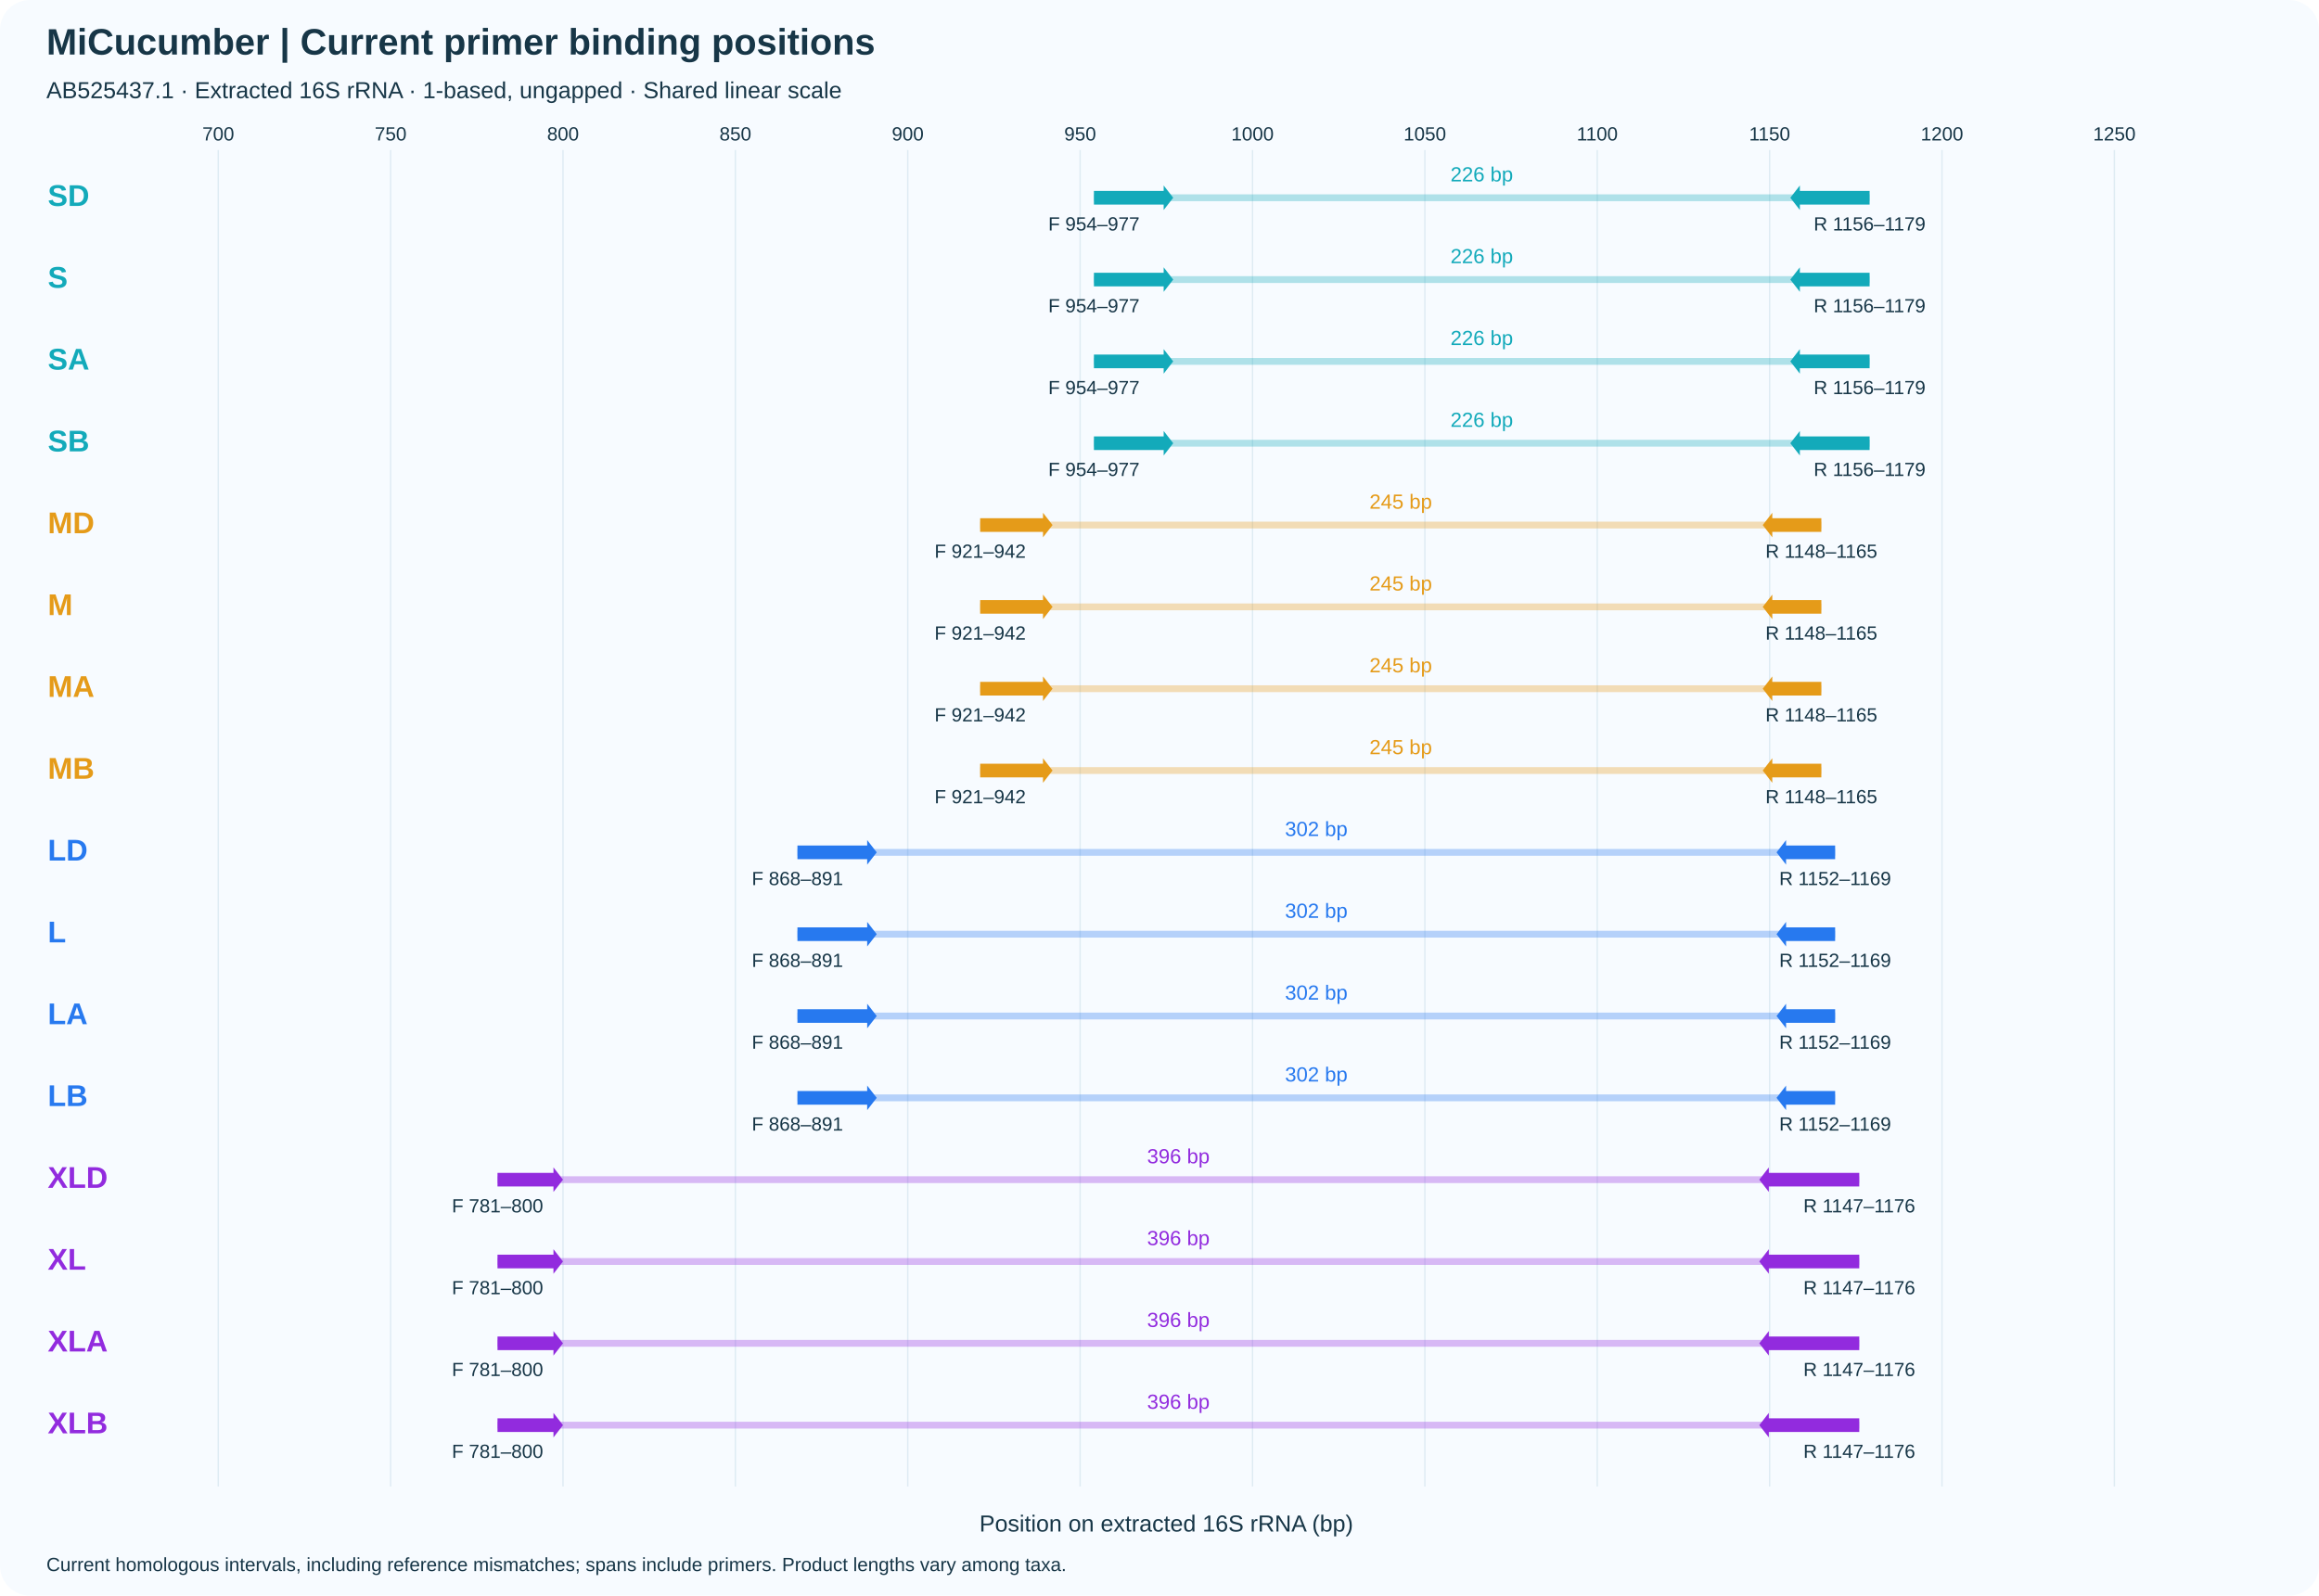
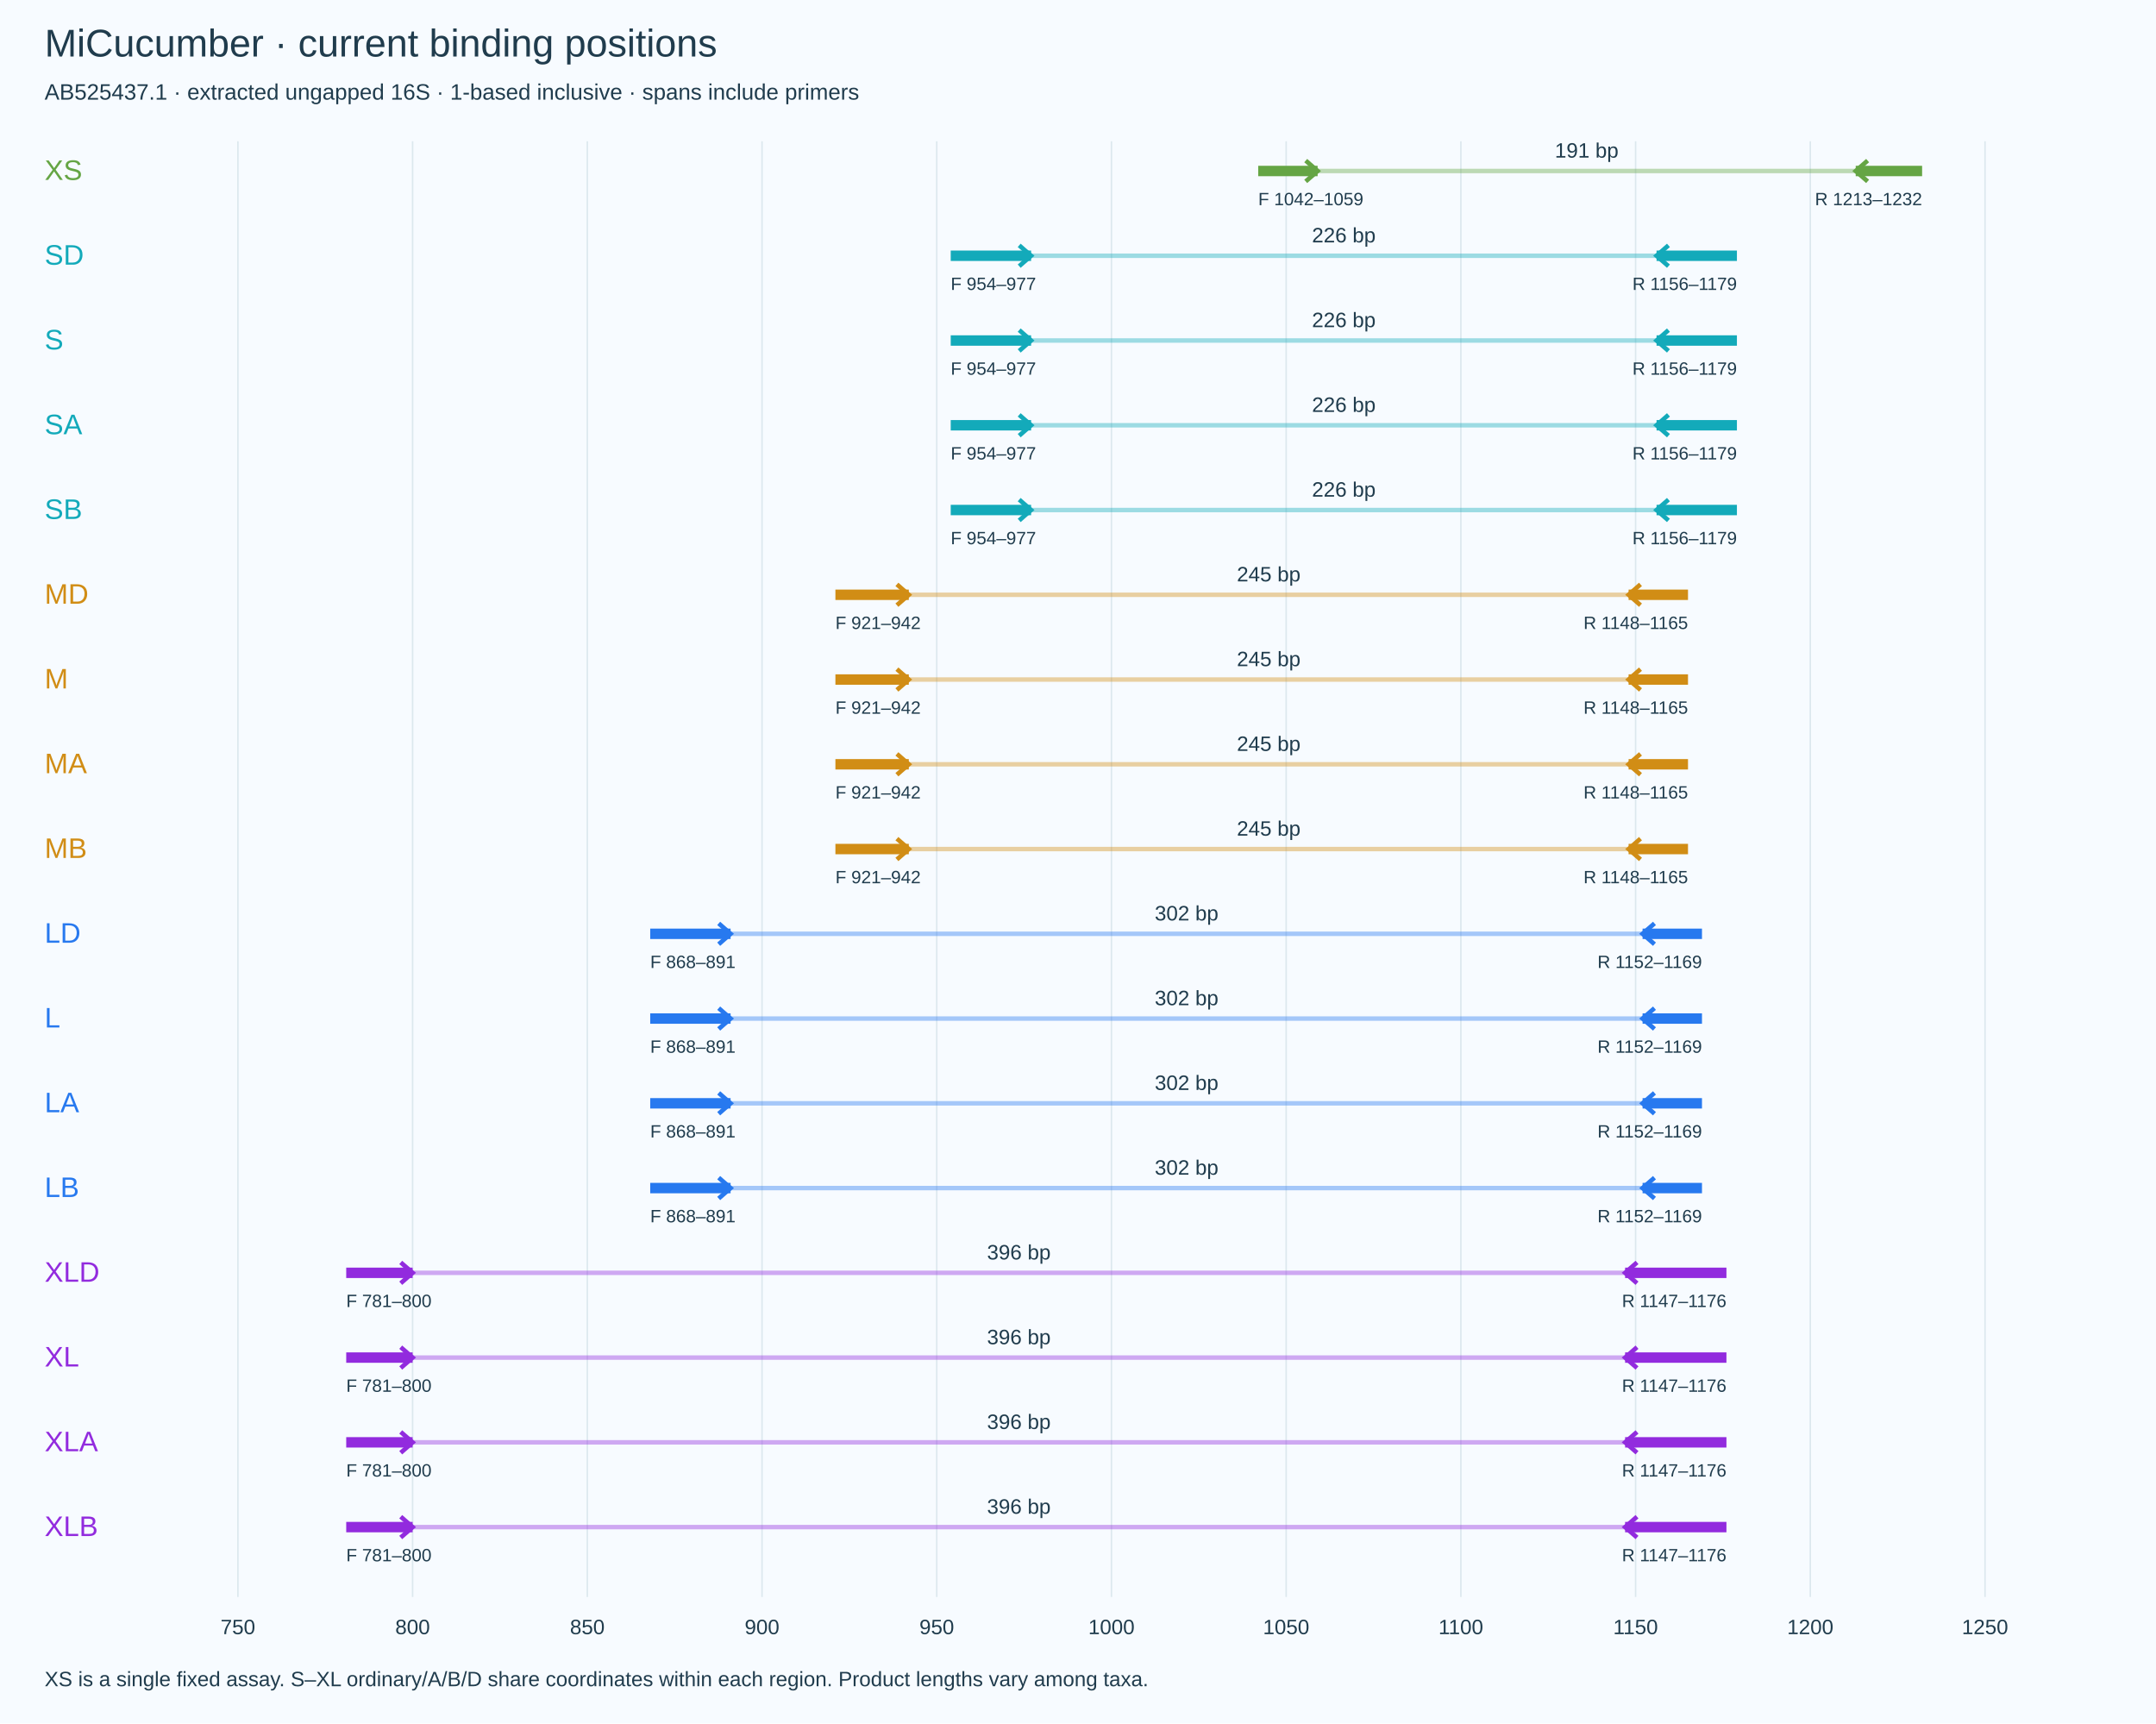
- <svg xmlns="http://www.w3.org/2000/svg" width="1700" height="1170" viewBox="0 0 1700 1170">
-   <rect width="100%" height="100%" rx="22" fill="#f7fbff" />
-   <g font-family="Arial,sans-serif" fill="#173647">
-     <text x="34" y="40" font-size="27" font-weight="bold">MiCucumber | Current primer binding positions</text>
-     <text x="34" y="72" font-size="17">AB525437.1 · Extracted 16S rRNA · 1-based, ungapped · Shared linear scale</text>
-     <line x1="160.0" x2="160.0" y1="110" y2="1090" stroke="#deebf3" />
-     <text x="160.0" y="103" text-anchor="middle" font-size="14">700</text>
-     <line x1="286.364" x2="286.364" y1="110" y2="1090" stroke="#deebf3" />
-     <text x="286.364" y="103" text-anchor="middle" font-size="14">750</text>
-     <line x1="412.727" x2="412.727" y1="110" y2="1090" stroke="#deebf3" />
-     <text x="412.727" y="103" text-anchor="middle" font-size="14">800</text>
-     <line x1="539.091" x2="539.091" y1="110" y2="1090" stroke="#deebf3" />
-     <text x="539.091" y="103" text-anchor="middle" font-size="14">850</text>
-     <line x1="665.455" x2="665.455" y1="110" y2="1090" stroke="#deebf3" />
-     <text x="665.455" y="103" text-anchor="middle" font-size="14">900</text>
-     <line x1="791.818" x2="791.818" y1="110" y2="1090" stroke="#deebf3" />
-     <text x="791.818" y="103" text-anchor="middle" font-size="14">950</text>
-     <line x1="918.182" x2="918.182" y1="110" y2="1090" stroke="#deebf3" />
-     <text x="918.182" y="103" text-anchor="middle" font-size="14">1000</text>
-     <line x1="1044.545" x2="1044.545" y1="110" y2="1090" stroke="#deebf3" />
-     <text x="1044.545" y="103" text-anchor="middle" font-size="14">1050</text>
-     <line x1="1170.909" x2="1170.909" y1="110" y2="1090" stroke="#deebf3" />
-     <text x="1170.909" y="103" text-anchor="middle" font-size="14">1100</text>
-     <line x1="1297.273" x2="1297.273" y1="110" y2="1090" stroke="#deebf3" />
-     <text x="1297.273" y="103" text-anchor="middle" font-size="14">1150</text>
-     <line x1="1423.636" x2="1423.636" y1="110" y2="1090" stroke="#deebf3" />
-     <text x="1423.636" y="103" text-anchor="middle" font-size="14">1200</text>
-     <line x1="1550.0" x2="1550.0" y1="110" y2="1090" stroke="#deebf3" />
-     <text x="1550.0" y="103" text-anchor="middle" font-size="14">1250</text>
-     <text x="35" y="151" fill="#13aaba" font-size="22" font-weight="bold">SD</text>
-     <line x1="801.927" x2="1370.564" y1="145" y2="145" stroke="#13aaba" stroke-opacity=".32" stroke-width="5" />
-     <path d="M801.927,140 H853.055 V136 L860.055,145 L853.055,154 V150 H801.927 Z" fill="#13aaba" />
-     <path d="M1370.564,140 H1319.436 V136 L1312.436,145 L1319.436,154 V150 H1370.564 Z" fill="#13aaba" />
-     <text x="1086.245" y="133" text-anchor="middle" font-size="15" fill="#13aaba">226 bp</text>
-     <text x="801.927" y="169" text-anchor="middle" font-size="14">F 954–977</text>
-     <text x="1370.564" y="169" text-anchor="middle" font-size="14">R 1156–1179</text>
-     <text x="35" y="211" fill="#13aaba" font-size="22" font-weight="bold">S</text>
-     <line x1="801.927" x2="1370.564" y1="205" y2="205" stroke="#13aaba" stroke-opacity=".32" stroke-width="5" />
-     <path d="M801.927,200 H853.055 V196 L860.055,205 L853.055,214 V210 H801.927 Z" fill="#13aaba" />
-     <path d="M1370.564,200 H1319.436 V196 L1312.436,205 L1319.436,214 V210 H1370.564 Z" fill="#13aaba" />
-     <text x="1086.245" y="193" text-anchor="middle" font-size="15" fill="#13aaba">226 bp</text>
-     <text x="801.927" y="229" text-anchor="middle" font-size="14">F 954–977</text>
-     <text x="1370.564" y="229" text-anchor="middle" font-size="14">R 1156–1179</text>
-     <text x="35" y="271" fill="#13aaba" font-size="22" font-weight="bold">SA</text>
-     <line x1="801.927" x2="1370.564" y1="265" y2="265" stroke="#13aaba" stroke-opacity=".32" stroke-width="5" />
-     <path d="M801.927,260 H853.055 V256 L860.055,265 L853.055,274 V270 H801.927 Z" fill="#13aaba" />
-     <path d="M1370.564,260 H1319.436 V256 L1312.436,265 L1319.436,274 V270 H1370.564 Z" fill="#13aaba" />
-     <text x="1086.245" y="253" text-anchor="middle" font-size="15" fill="#13aaba">226 bp</text>
-     <text x="801.927" y="289" text-anchor="middle" font-size="14">F 954–977</text>
-     <text x="1370.564" y="289" text-anchor="middle" font-size="14">R 1156–1179</text>
-     <text x="35" y="331" fill="#13aaba" font-size="22" font-weight="bold">SB</text>
-     <line x1="801.927" x2="1370.564" y1="325" y2="325" stroke="#13aaba" stroke-opacity=".32" stroke-width="5" />
-     <path d="M801.927,320 H853.055 V316 L860.055,325 L853.055,334 V330 H801.927 Z" fill="#13aaba" />
-     <path d="M1370.564,320 H1319.436 V316 L1312.436,325 L1319.436,334 V330 H1370.564 Z" fill="#13aaba" />
-     <text x="1086.245" y="313" text-anchor="middle" font-size="15" fill="#13aaba">226 bp</text>
-     <text x="801.927" y="349" text-anchor="middle" font-size="14">F 954–977</text>
-     <text x="1370.564" y="349" text-anchor="middle" font-size="14">R 1156–1179</text>
-     <text x="35" y="391" fill="#e59b19" font-size="22" font-weight="bold">MD</text>
-     <line x1="718.527" x2="1335.182" y1="385" y2="385" stroke="#e59b19" stroke-opacity=".32" stroke-width="5" />
-     <path d="M718.527,380 H764.6 V376 L771.6,385 L764.6,394 V390 H718.527 Z" fill="#e59b19" />
-     <path d="M1335.182,380 H1299.218 V376 L1292.218,385 L1299.218,394 V390 H1335.182 Z" fill="#e59b19" />
-     <text x="1026.855" y="373" text-anchor="middle" font-size="15" fill="#e59b19">245 bp</text>
-     <text x="718.527" y="409" text-anchor="middle" font-size="14">F 921–942</text>
-     <text x="1335.182" y="409" text-anchor="middle" font-size="14">R 1148–1165</text>
-     <text x="35" y="451" fill="#e59b19" font-size="22" font-weight="bold">M</text>
-     <line x1="718.527" x2="1335.182" y1="445" y2="445" stroke="#e59b19" stroke-opacity=".32" stroke-width="5" />
-     <path d="M718.527,440 H764.6 V436 L771.6,445 L764.6,454 V450 H718.527 Z" fill="#e59b19" />
-     <path d="M1335.182,440 H1299.218 V436 L1292.218,445 L1299.218,454 V450 H1335.182 Z" fill="#e59b19" />
-     <text x="1026.855" y="433" text-anchor="middle" font-size="15" fill="#e59b19">245 bp</text>
-     <text x="718.527" y="469" text-anchor="middle" font-size="14">F 921–942</text>
-     <text x="1335.182" y="469" text-anchor="middle" font-size="14">R 1148–1165</text>
-     <text x="35" y="511" fill="#e59b19" font-size="22" font-weight="bold">MA</text>
-     <line x1="718.527" x2="1335.182" y1="505" y2="505" stroke="#e59b19" stroke-opacity=".32" stroke-width="5" />
-     <path d="M718.527,500 H764.6 V496 L771.6,505 L764.6,514 V510 H718.527 Z" fill="#e59b19" />
-     <path d="M1335.182,500 H1299.218 V496 L1292.218,505 L1299.218,514 V510 H1335.182 Z" fill="#e59b19" />
-     <text x="1026.855" y="493" text-anchor="middle" font-size="15" fill="#e59b19">245 bp</text>
-     <text x="718.527" y="529" text-anchor="middle" font-size="14">F 921–942</text>
-     <text x="1335.182" y="529" text-anchor="middle" font-size="14">R 1148–1165</text>
-     <text x="35" y="571" fill="#e59b19" font-size="22" font-weight="bold">MB</text>
-     <line x1="718.527" x2="1335.182" y1="565" y2="565" stroke="#e59b19" stroke-opacity=".32" stroke-width="5" />
-     <path d="M718.527,560 H764.6 V556 L771.6,565 L764.6,574 V570 H718.527 Z" fill="#e59b19" />
-     <path d="M1335.182,560 H1299.218 V556 L1292.218,565 L1299.218,574 V570 H1335.182 Z" fill="#e59b19" />
-     <text x="1026.855" y="553" text-anchor="middle" font-size="15" fill="#e59b19">245 bp</text>
-     <text x="718.527" y="589" text-anchor="middle" font-size="14">F 921–942</text>
-     <text x="1335.182" y="589" text-anchor="middle" font-size="14">R 1148–1165</text>
-     <text x="35" y="631" fill="#2779ef" font-size="22" font-weight="bold">LD</text>
-     <line x1="584.582" x2="1345.291" y1="625" y2="625" stroke="#2779ef" stroke-opacity=".32" stroke-width="5" />
-     <path d="M584.582,620 H635.709 V616 L642.709,625 L635.709,634 V630 H584.582 Z" fill="#2779ef" />
-     <path d="M1345.291,620 H1309.327 V616 L1302.327,625 L1309.327,634 V630 H1345.291 Z" fill="#2779ef" />
-     <text x="964.936" y="613" text-anchor="middle" font-size="15" fill="#2779ef">302 bp</text>
-     <text x="584.582" y="649" text-anchor="middle" font-size="14">F 868–891</text>
-     <text x="1345.291" y="649" text-anchor="middle" font-size="14">R 1152–1169</text>
-     <text x="35" y="691" fill="#2779ef" font-size="22" font-weight="bold">L</text>
-     <line x1="584.582" x2="1345.291" y1="685" y2="685" stroke="#2779ef" stroke-opacity=".32" stroke-width="5" />
-     <path d="M584.582,680 H635.709 V676 L642.709,685 L635.709,694 V690 H584.582 Z" fill="#2779ef" />
-     <path d="M1345.291,680 H1309.327 V676 L1302.327,685 L1309.327,694 V690 H1345.291 Z" fill="#2779ef" />
-     <text x="964.936" y="673" text-anchor="middle" font-size="15" fill="#2779ef">302 bp</text>
-     <text x="584.582" y="709" text-anchor="middle" font-size="14">F 868–891</text>
-     <text x="1345.291" y="709" text-anchor="middle" font-size="14">R 1152–1169</text>
-     <text x="35" y="751" fill="#2779ef" font-size="22" font-weight="bold">LA</text>
-     <line x1="584.582" x2="1345.291" y1="745" y2="745" stroke="#2779ef" stroke-opacity=".32" stroke-width="5" />
-     <path d="M584.582,740 H635.709 V736 L642.709,745 L635.709,754 V750 H584.582 Z" fill="#2779ef" />
-     <path d="M1345.291,740 H1309.327 V736 L1302.327,745 L1309.327,754 V750 H1345.291 Z" fill="#2779ef" />
-     <text x="964.936" y="733" text-anchor="middle" font-size="15" fill="#2779ef">302 bp</text>
-     <text x="584.582" y="769" text-anchor="middle" font-size="14">F 868–891</text>
-     <text x="1345.291" y="769" text-anchor="middle" font-size="14">R 1152–1169</text>
-     <text x="35" y="811" fill="#2779ef" font-size="22" font-weight="bold">LB</text>
-     <line x1="584.582" x2="1345.291" y1="805" y2="805" stroke="#2779ef" stroke-opacity=".32" stroke-width="5" />
-     <path d="M584.582,800 H635.709 V796 L642.709,805 L635.709,814 V810 H584.582 Z" fill="#2779ef" />
-     <path d="M1345.291,800 H1309.327 V796 L1302.327,805 L1309.327,814 V810 H1345.291 Z" fill="#2779ef" />
-     <text x="964.936" y="793" text-anchor="middle" font-size="15" fill="#2779ef">302 bp</text>
-     <text x="584.582" y="829" text-anchor="middle" font-size="14">F 868–891</text>
-     <text x="1345.291" y="829" text-anchor="middle" font-size="14">R 1152–1169</text>
-     <text x="35" y="871" fill="#922bde" font-size="22" font-weight="bold">XLD</text>
-     <line x1="364.709" x2="1362.982" y1="865" y2="865" stroke="#922bde" stroke-opacity=".32" stroke-width="5" />
-     <path d="M364.709,860 H405.727 V856 L412.727,865 L405.727,874 V870 H364.709 Z" fill="#922bde" />
-     <path d="M1362.982,860 H1296.691 V856 L1289.691,865 L1296.691,874 V870 H1362.982 Z" fill="#922bde" />
-     <text x="863.845" y="853" text-anchor="middle" font-size="15" fill="#922bde">396 bp</text>
-     <text x="364.709" y="889" text-anchor="middle" font-size="14">F 781–800</text>
-     <text x="1362.982" y="889" text-anchor="middle" font-size="14">R 1147–1176</text>
-     <text x="35" y="931" fill="#922bde" font-size="22" font-weight="bold">XL</text>
-     <line x1="364.709" x2="1362.982" y1="925" y2="925" stroke="#922bde" stroke-opacity=".32" stroke-width="5" />
-     <path d="M364.709,920 H405.727 V916 L412.727,925 L405.727,934 V930 H364.709 Z" fill="#922bde" />
-     <path d="M1362.982,920 H1296.691 V916 L1289.691,925 L1296.691,934 V930 H1362.982 Z" fill="#922bde" />
-     <text x="863.845" y="913" text-anchor="middle" font-size="15" fill="#922bde">396 bp</text>
-     <text x="364.709" y="949" text-anchor="middle" font-size="14">F 781–800</text>
-     <text x="1362.982" y="949" text-anchor="middle" font-size="14">R 1147–1176</text>
-     <text x="35" y="991" fill="#922bde" font-size="22" font-weight="bold">XLA</text>
-     <line x1="364.709" x2="1362.982" y1="985" y2="985" stroke="#922bde" stroke-opacity=".32" stroke-width="5" />
-     <path d="M364.709,980 H405.727 V976 L412.727,985 L405.727,994 V990 H364.709 Z" fill="#922bde" />
-     <path d="M1362.982,980 H1296.691 V976 L1289.691,985 L1296.691,994 V990 H1362.982 Z" fill="#922bde" />
-     <text x="863.845" y="973" text-anchor="middle" font-size="15" fill="#922bde">396 bp</text>
-     <text x="364.709" y="1009" text-anchor="middle" font-size="14">F 781–800</text>
-     <text x="1362.982" y="1009" text-anchor="middle" font-size="14">R 1147–1176</text>
-     <text x="35" y="1051" fill="#922bde" font-size="22" font-weight="bold">XLB</text>
-     <line x1="364.709" x2="1362.982" y1="1045" y2="1045" stroke="#922bde" stroke-opacity=".32" stroke-width="5" />
-     <path d="M364.709,1040 H405.727 V1036 L412.727,1045 L405.727,1054 V1050 H364.709 Z" fill="#922bde" />
-     <path d="M1362.982,1040 H1296.691 V1036 L1289.691,1045 L1296.691,1054 V1050 H1362.982 Z" fill="#922bde" />
-     <text x="863.845" y="1033" text-anchor="middle" font-size="15" fill="#922bde">396 bp</text>
-     <text x="364.709" y="1069" text-anchor="middle" font-size="14">F 781–800</text>
-     <text x="1362.982" y="1069" text-anchor="middle" font-size="14">R 1147–1176</text>
-     <text x="855" y="1123" text-anchor="middle" font-size="17">Position on extracted 16S rRNA (bp)</text>
-     <text x="34" y="1152" font-size="14">Current homologous intervals, including reference mismatches; spans include primers. Product lengths vary among taxa.</text>
+ <svg xmlns="http://www.w3.org/2000/svg" width="1450" height="1159" viewBox="0 0 1450 1159">
+   <rect width="100%" height="100%" fill="#f7fbff" />
+   <g font-family="Arial,sans-serif" fill="#203c4d">
+     <text x="30" y="38" font-size="26">MiCucumber · current binding positions</text>
+     <text x="30" y="67" font-size="15">AB525437.1 · extracted ungapped 16S · 1-based inclusive · spans include primers</text>
+     <line x1="160.0" x2="160.0" y1="95" y2="1074" stroke="#dce8ee" />
+     <text x="160.0" y="1099" text-anchor="middle" font-size="14">750</text>
+     <line x1="277.5" x2="277.5" y1="95" y2="1074" stroke="#dce8ee" />
+     <text x="277.5" y="1099" text-anchor="middle" font-size="14">800</text>
+     <line x1="395.0" x2="395.0" y1="95" y2="1074" stroke="#dce8ee" />
+     <text x="395.0" y="1099" text-anchor="middle" font-size="14">850</text>
+     <line x1="512.5" x2="512.5" y1="95" y2="1074" stroke="#dce8ee" />
+     <text x="512.5" y="1099" text-anchor="middle" font-size="14">900</text>
+     <line x1="630.0" x2="630.0" y1="95" y2="1074" stroke="#dce8ee" />
+     <text x="630.0" y="1099" text-anchor="middle" font-size="14">950</text>
+     <line x1="747.5" x2="747.5" y1="95" y2="1074" stroke="#dce8ee" />
+     <text x="747.5" y="1099" text-anchor="middle" font-size="14">1000</text>
+     <line x1="865.0" x2="865.0" y1="95" y2="1074" stroke="#dce8ee" />
+     <text x="865.0" y="1099" text-anchor="middle" font-size="14">1050</text>
+     <line x1="982.5" x2="982.5" y1="95" y2="1074" stroke="#dce8ee" />
+     <text x="982.5" y="1099" text-anchor="middle" font-size="14">1100</text>
+     <line x1="1100.0" x2="1100.0" y1="95" y2="1074" stroke="#dce8ee" />
+     <text x="1100.0" y="1099" text-anchor="middle" font-size="14">1150</text>
+     <line x1="1217.5" x2="1217.5" y1="95" y2="1074" stroke="#dce8ee" />
+     <text x="1217.5" y="1099" text-anchor="middle" font-size="14">1200</text>
+     <line x1="1335.0" x2="1335.0" y1="95" y2="1074" stroke="#dce8ee" />
+     <text x="1335.0" y="1099" text-anchor="middle" font-size="14">1250</text>
+     <text x="30" y="121" font-size="19" fill="#65a544">XS</text>
+     <line x1="886.15" x2="1248.05" y1="115" y2="115" stroke="#65a544" stroke-width="3" opacity=".4" />
+     <path d="M846.2,115 H886.15" stroke="#65a544" stroke-width="7" />
+     <path d="M878.15,108 L886.15,115 L878.15,122" fill="none" stroke="#65a544" stroke-width="3" />
+     <path d="M1292.7,115 H1248.05" stroke="#65a544" stroke-width="7" />
+     <path d="M1256.05,108 L1248.05,115 L1256.05,122" fill="none" stroke="#65a544" stroke-width="3" />
+     <text x="1067.1" y="106" text-anchor="middle" font-size="14">191 bp</text>
+     <text x="846.2" y="138" font-size="12">F 1042–1059</text>
+     <text x="1292.7" y="138" text-anchor="end" font-size="12">R 1213–1232</text>
+     <text x="30" y="178" font-size="19" fill="#13aaba">SD</text>
+     <line x1="693.45" x2="1114.1" y1="172" y2="172" stroke="#13aaba" stroke-width="3" opacity=".4" />
+     <path d="M639.4,172 H693.45" stroke="#13aaba" stroke-width="7" />
+     <path d="M685.45,165 L693.45,172 L685.45,179" fill="none" stroke="#13aaba" stroke-width="3" />
+     <path d="M1168.15,172 H1114.1" stroke="#13aaba" stroke-width="7" />
+     <path d="M1122.1,165 L1114.1,172 L1122.1,179" fill="none" stroke="#13aaba" stroke-width="3" />
+     <text x="903.775" y="163" text-anchor="middle" font-size="14">226 bp</text>
+     <text x="639.4" y="195" font-size="12">F 954–977</text>
+     <text x="1168.15" y="195" text-anchor="end" font-size="12">R 1156–1179</text>
+     <text x="30" y="235" font-size="19" fill="#13aaba">S</text>
+     <line x1="693.45" x2="1114.1" y1="229" y2="229" stroke="#13aaba" stroke-width="3" opacity=".4" />
+     <path d="M639.4,229 H693.45" stroke="#13aaba" stroke-width="7" />
+     <path d="M685.45,222 L693.45,229 L685.45,236" fill="none" stroke="#13aaba" stroke-width="3" />
+     <path d="M1168.15,229 H1114.1" stroke="#13aaba" stroke-width="7" />
+     <path d="M1122.1,222 L1114.1,229 L1122.1,236" fill="none" stroke="#13aaba" stroke-width="3" />
+     <text x="903.775" y="220" text-anchor="middle" font-size="14">226 bp</text>
+     <text x="639.4" y="252" font-size="12">F 954–977</text>
+     <text x="1168.15" y="252" text-anchor="end" font-size="12">R 1156–1179</text>
+     <text x="30" y="292" font-size="19" fill="#13aaba">SA</text>
+     <line x1="693.45" x2="1114.1" y1="286" y2="286" stroke="#13aaba" stroke-width="3" opacity=".4" />
+     <path d="M639.4,286 H693.45" stroke="#13aaba" stroke-width="7" />
+     <path d="M685.45,279 L693.45,286 L685.45,293" fill="none" stroke="#13aaba" stroke-width="3" />
+     <path d="M1168.15,286 H1114.1" stroke="#13aaba" stroke-width="7" />
+     <path d="M1122.1,279 L1114.1,286 L1122.1,293" fill="none" stroke="#13aaba" stroke-width="3" />
+     <text x="903.775" y="277" text-anchor="middle" font-size="14">226 bp</text>
+     <text x="639.4" y="309" font-size="12">F 954–977</text>
+     <text x="1168.15" y="309" text-anchor="end" font-size="12">R 1156–1179</text>
+     <text x="30" y="349" font-size="19" fill="#13aaba">SB</text>
+     <line x1="693.45" x2="1114.1" y1="343" y2="343" stroke="#13aaba" stroke-width="3" opacity=".4" />
+     <path d="M639.4,343 H693.45" stroke="#13aaba" stroke-width="7" />
+     <path d="M685.45,336 L693.45,343 L685.45,350" fill="none" stroke="#13aaba" stroke-width="3" />
+     <path d="M1168.15,343 H1114.1" stroke="#13aaba" stroke-width="7" />
+     <path d="M1122.1,336 L1114.1,343 L1122.1,350" fill="none" stroke="#13aaba" stroke-width="3" />
+     <text x="903.775" y="334" text-anchor="middle" font-size="14">226 bp</text>
+     <text x="639.4" y="366" font-size="12">F 954–977</text>
+     <text x="1168.15" y="366" text-anchor="end" font-size="12">R 1156–1179</text>
+     <text x="30" y="406" font-size="19" fill="#d18d15">MD</text>
+     <line x1="611.2" x2="1095.3" y1="400" y2="400" stroke="#d18d15" stroke-width="3" opacity=".4" />
+     <path d="M561.85,400 H611.2" stroke="#d18d15" stroke-width="7" />
+     <path d="M603.2,393 L611.2,400 L603.2,407" fill="none" stroke="#d18d15" stroke-width="3" />
+     <path d="M1135.25,400 H1095.3" stroke="#d18d15" stroke-width="7" />
+     <path d="M1103.3,393 L1095.3,400 L1103.3,407" fill="none" stroke="#d18d15" stroke-width="3" />
+     <text x="853.25" y="391" text-anchor="middle" font-size="14">245 bp</text>
+     <text x="561.85" y="423" font-size="12">F 921–942</text>
+     <text x="1135.25" y="423" text-anchor="end" font-size="12">R 1148–1165</text>
+     <text x="30" y="463" font-size="19" fill="#d18d15">M</text>
+     <line x1="611.2" x2="1095.3" y1="457" y2="457" stroke="#d18d15" stroke-width="3" opacity=".4" />
+     <path d="M561.85,457 H611.2" stroke="#d18d15" stroke-width="7" />
+     <path d="M603.2,450 L611.2,457 L603.2,464" fill="none" stroke="#d18d15" stroke-width="3" />
+     <path d="M1135.25,457 H1095.3" stroke="#d18d15" stroke-width="7" />
+     <path d="M1103.3,450 L1095.3,457 L1103.3,464" fill="none" stroke="#d18d15" stroke-width="3" />
+     <text x="853.25" y="448" text-anchor="middle" font-size="14">245 bp</text>
+     <text x="561.85" y="480" font-size="12">F 921–942</text>
+     <text x="1135.25" y="480" text-anchor="end" font-size="12">R 1148–1165</text>
+     <text x="30" y="520" font-size="19" fill="#d18d15">MA</text>
+     <line x1="611.2" x2="1095.3" y1="514" y2="514" stroke="#d18d15" stroke-width="3" opacity=".4" />
+     <path d="M561.85,514 H611.2" stroke="#d18d15" stroke-width="7" />
+     <path d="M603.2,507 L611.2,514 L603.2,521" fill="none" stroke="#d18d15" stroke-width="3" />
+     <path d="M1135.25,514 H1095.3" stroke="#d18d15" stroke-width="7" />
+     <path d="M1103.3,507 L1095.3,514 L1103.3,521" fill="none" stroke="#d18d15" stroke-width="3" />
+     <text x="853.25" y="505" text-anchor="middle" font-size="14">245 bp</text>
+     <text x="561.85" y="537" font-size="12">F 921–942</text>
+     <text x="1135.25" y="537" text-anchor="end" font-size="12">R 1148–1165</text>
+     <text x="30" y="577" font-size="19" fill="#d18d15">MB</text>
+     <line x1="611.2" x2="1095.3" y1="571" y2="571" stroke="#d18d15" stroke-width="3" opacity=".4" />
+     <path d="M561.85,571 H611.2" stroke="#d18d15" stroke-width="7" />
+     <path d="M603.2,564 L611.2,571 L603.2,578" fill="none" stroke="#d18d15" stroke-width="3" />
+     <path d="M1135.25,571 H1095.3" stroke="#d18d15" stroke-width="7" />
+     <path d="M1103.3,564 L1095.3,571 L1103.3,578" fill="none" stroke="#d18d15" stroke-width="3" />
+     <text x="853.25" y="562" text-anchor="middle" font-size="14">245 bp</text>
+     <text x="561.85" y="594" font-size="12">F 921–942</text>
+     <text x="1135.25" y="594" text-anchor="end" font-size="12">R 1148–1165</text>
+     <text x="30" y="634" font-size="19" fill="#2779ef">LD</text>
+     <line x1="491.35" x2="1104.7" y1="628" y2="628" stroke="#2779ef" stroke-width="3" opacity=".4" />
+     <path d="M437.3,628 H491.35" stroke="#2779ef" stroke-width="7" />
+     <path d="M483.35,621 L491.35,628 L483.35,635" fill="none" stroke="#2779ef" stroke-width="3" />
+     <path d="M1144.65,628 H1104.7" stroke="#2779ef" stroke-width="7" />
+     <path d="M1112.7,621 L1104.7,628 L1112.7,635" fill="none" stroke="#2779ef" stroke-width="3" />
+     <text x="798.025" y="619" text-anchor="middle" font-size="14">302 bp</text>
+     <text x="437.3" y="651" font-size="12">F 868–891</text>
+     <text x="1144.65" y="651" text-anchor="end" font-size="12">R 1152–1169</text>
+     <text x="30" y="691" font-size="19" fill="#2779ef">L</text>
+     <line x1="491.35" x2="1104.7" y1="685" y2="685" stroke="#2779ef" stroke-width="3" opacity=".4" />
+     <path d="M437.3,685 H491.35" stroke="#2779ef" stroke-width="7" />
+     <path d="M483.35,678 L491.35,685 L483.35,692" fill="none" stroke="#2779ef" stroke-width="3" />
+     <path d="M1144.65,685 H1104.7" stroke="#2779ef" stroke-width="7" />
+     <path d="M1112.7,678 L1104.7,685 L1112.7,692" fill="none" stroke="#2779ef" stroke-width="3" />
+     <text x="798.025" y="676" text-anchor="middle" font-size="14">302 bp</text>
+     <text x="437.3" y="708" font-size="12">F 868–891</text>
+     <text x="1144.65" y="708" text-anchor="end" font-size="12">R 1152–1169</text>
+     <text x="30" y="748" font-size="19" fill="#2779ef">LA</text>
+     <line x1="491.35" x2="1104.7" y1="742" y2="742" stroke="#2779ef" stroke-width="3" opacity=".4" />
+     <path d="M437.3,742 H491.35" stroke="#2779ef" stroke-width="7" />
+     <path d="M483.35,735 L491.35,742 L483.35,749" fill="none" stroke="#2779ef" stroke-width="3" />
+     <path d="M1144.65,742 H1104.7" stroke="#2779ef" stroke-width="7" />
+     <path d="M1112.7,735 L1104.7,742 L1112.7,749" fill="none" stroke="#2779ef" stroke-width="3" />
+     <text x="798.025" y="733" text-anchor="middle" font-size="14">302 bp</text>
+     <text x="437.3" y="765" font-size="12">F 868–891</text>
+     <text x="1144.65" y="765" text-anchor="end" font-size="12">R 1152–1169</text>
+     <text x="30" y="805" font-size="19" fill="#2779ef">LB</text>
+     <line x1="491.35" x2="1104.7" y1="799" y2="799" stroke="#2779ef" stroke-width="3" opacity=".4" />
+     <path d="M437.3,799 H491.35" stroke="#2779ef" stroke-width="7" />
+     <path d="M483.35,792 L491.35,799 L483.35,806" fill="none" stroke="#2779ef" stroke-width="3" />
+     <path d="M1144.65,799 H1104.7" stroke="#2779ef" stroke-width="7" />
+     <path d="M1112.7,792 L1104.7,799 L1112.7,806" fill="none" stroke="#2779ef" stroke-width="3" />
+     <text x="798.025" y="790" text-anchor="middle" font-size="14">302 bp</text>
+     <text x="437.3" y="822" font-size="12">F 868–891</text>
+     <text x="1144.65" y="822" text-anchor="end" font-size="12">R 1152–1169</text>
+     <text x="30" y="862" font-size="19" fill="#922bde">XLD</text>
+     <line x1="277.5" x2="1092.95" y1="856" y2="856" stroke="#922bde" stroke-width="3" opacity=".4" />
+     <path d="M232.85,856 H277.5" stroke="#922bde" stroke-width="7" />
+     <path d="M269.5,849 L277.5,856 L269.5,863" fill="none" stroke="#922bde" stroke-width="3" />
+     <path d="M1161.1,856 H1092.95" stroke="#922bde" stroke-width="7" />
+     <path d="M1100.95,849 L1092.95,856 L1100.95,863" fill="none" stroke="#922bde" stroke-width="3" />
+     <text x="685.225" y="847" text-anchor="middle" font-size="14">396 bp</text>
+     <text x="232.85" y="879" font-size="12">F 781–800</text>
+     <text x="1161.1" y="879" text-anchor="end" font-size="12">R 1147–1176</text>
+     <text x="30" y="919" font-size="19" fill="#922bde">XL</text>
+     <line x1="277.5" x2="1092.95" y1="913" y2="913" stroke="#922bde" stroke-width="3" opacity=".4" />
+     <path d="M232.85,913 H277.5" stroke="#922bde" stroke-width="7" />
+     <path d="M269.5,906 L277.5,913 L269.5,920" fill="none" stroke="#922bde" stroke-width="3" />
+     <path d="M1161.1,913 H1092.95" stroke="#922bde" stroke-width="7" />
+     <path d="M1100.95,906 L1092.95,913 L1100.95,920" fill="none" stroke="#922bde" stroke-width="3" />
+     <text x="685.225" y="904" text-anchor="middle" font-size="14">396 bp</text>
+     <text x="232.85" y="936" font-size="12">F 781–800</text>
+     <text x="1161.1" y="936" text-anchor="end" font-size="12">R 1147–1176</text>
+     <text x="30" y="976" font-size="19" fill="#922bde">XLA</text>
+     <line x1="277.5" x2="1092.95" y1="970" y2="970" stroke="#922bde" stroke-width="3" opacity=".4" />
+     <path d="M232.85,970 H277.5" stroke="#922bde" stroke-width="7" />
+     <path d="M269.5,963 L277.5,970 L269.5,977" fill="none" stroke="#922bde" stroke-width="3" />
+     <path d="M1161.1,970 H1092.95" stroke="#922bde" stroke-width="7" />
+     <path d="M1100.95,963 L1092.95,970 L1100.95,977" fill="none" stroke="#922bde" stroke-width="3" />
+     <text x="685.225" y="961" text-anchor="middle" font-size="14">396 bp</text>
+     <text x="232.85" y="993" font-size="12">F 781–800</text>
+     <text x="1161.1" y="993" text-anchor="end" font-size="12">R 1147–1176</text>
+     <text x="30" y="1033" font-size="19" fill="#922bde">XLB</text>
+     <line x1="277.5" x2="1092.95" y1="1027" y2="1027" stroke="#922bde" stroke-width="3" opacity=".4" />
+     <path d="M232.85,1027 H277.5" stroke="#922bde" stroke-width="7" />
+     <path d="M269.5,1020 L277.5,1027 L269.5,1034" fill="none" stroke="#922bde" stroke-width="3" />
+     <path d="M1161.1,1027 H1092.95" stroke="#922bde" stroke-width="7" />
+     <path d="M1100.95,1020 L1092.95,1027 L1100.95,1034" fill="none" stroke="#922bde" stroke-width="3" />
+     <text x="685.225" y="1018" text-anchor="middle" font-size="14">396 bp</text>
+     <text x="232.85" y="1050" font-size="12">F 781–800</text>
+     <text x="1161.1" y="1050" text-anchor="end" font-size="12">R 1147–1176</text>
+     <text x="30" y="1134" font-size="14">XS is a single fixed assay. S–XL ordinary/A/B/D share coordinates within each region. Product lengths vary among taxa.</text>
  </g>
</svg>
